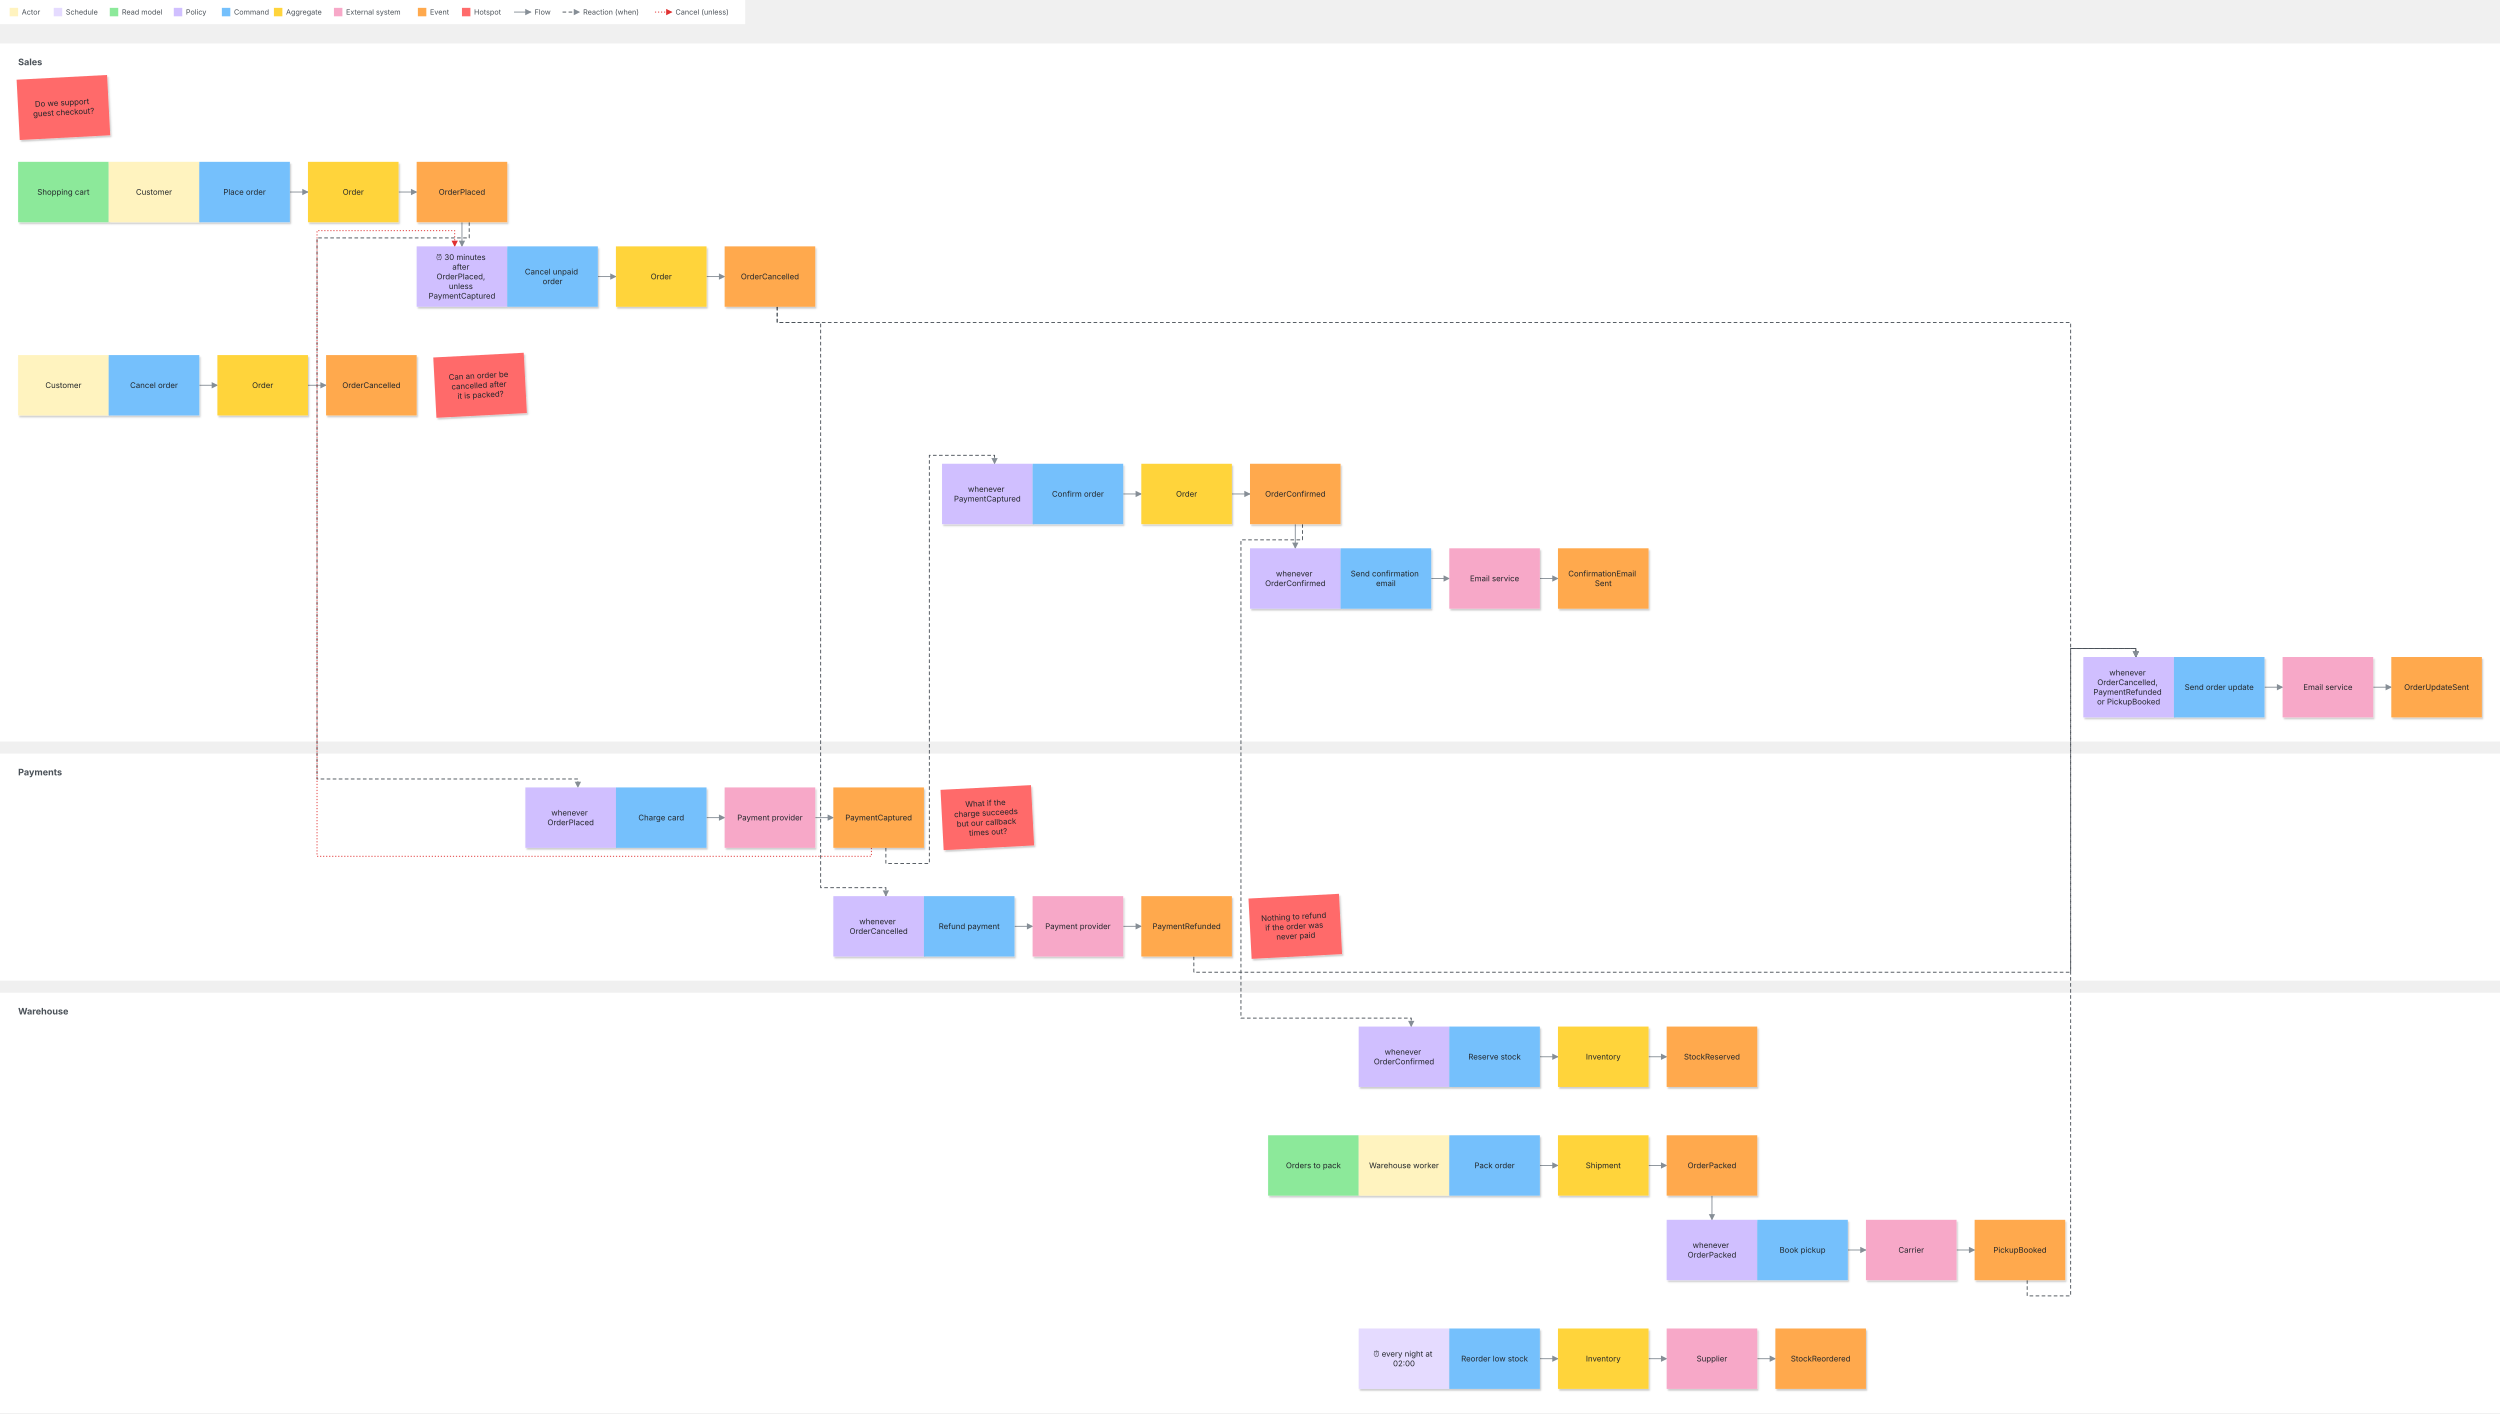
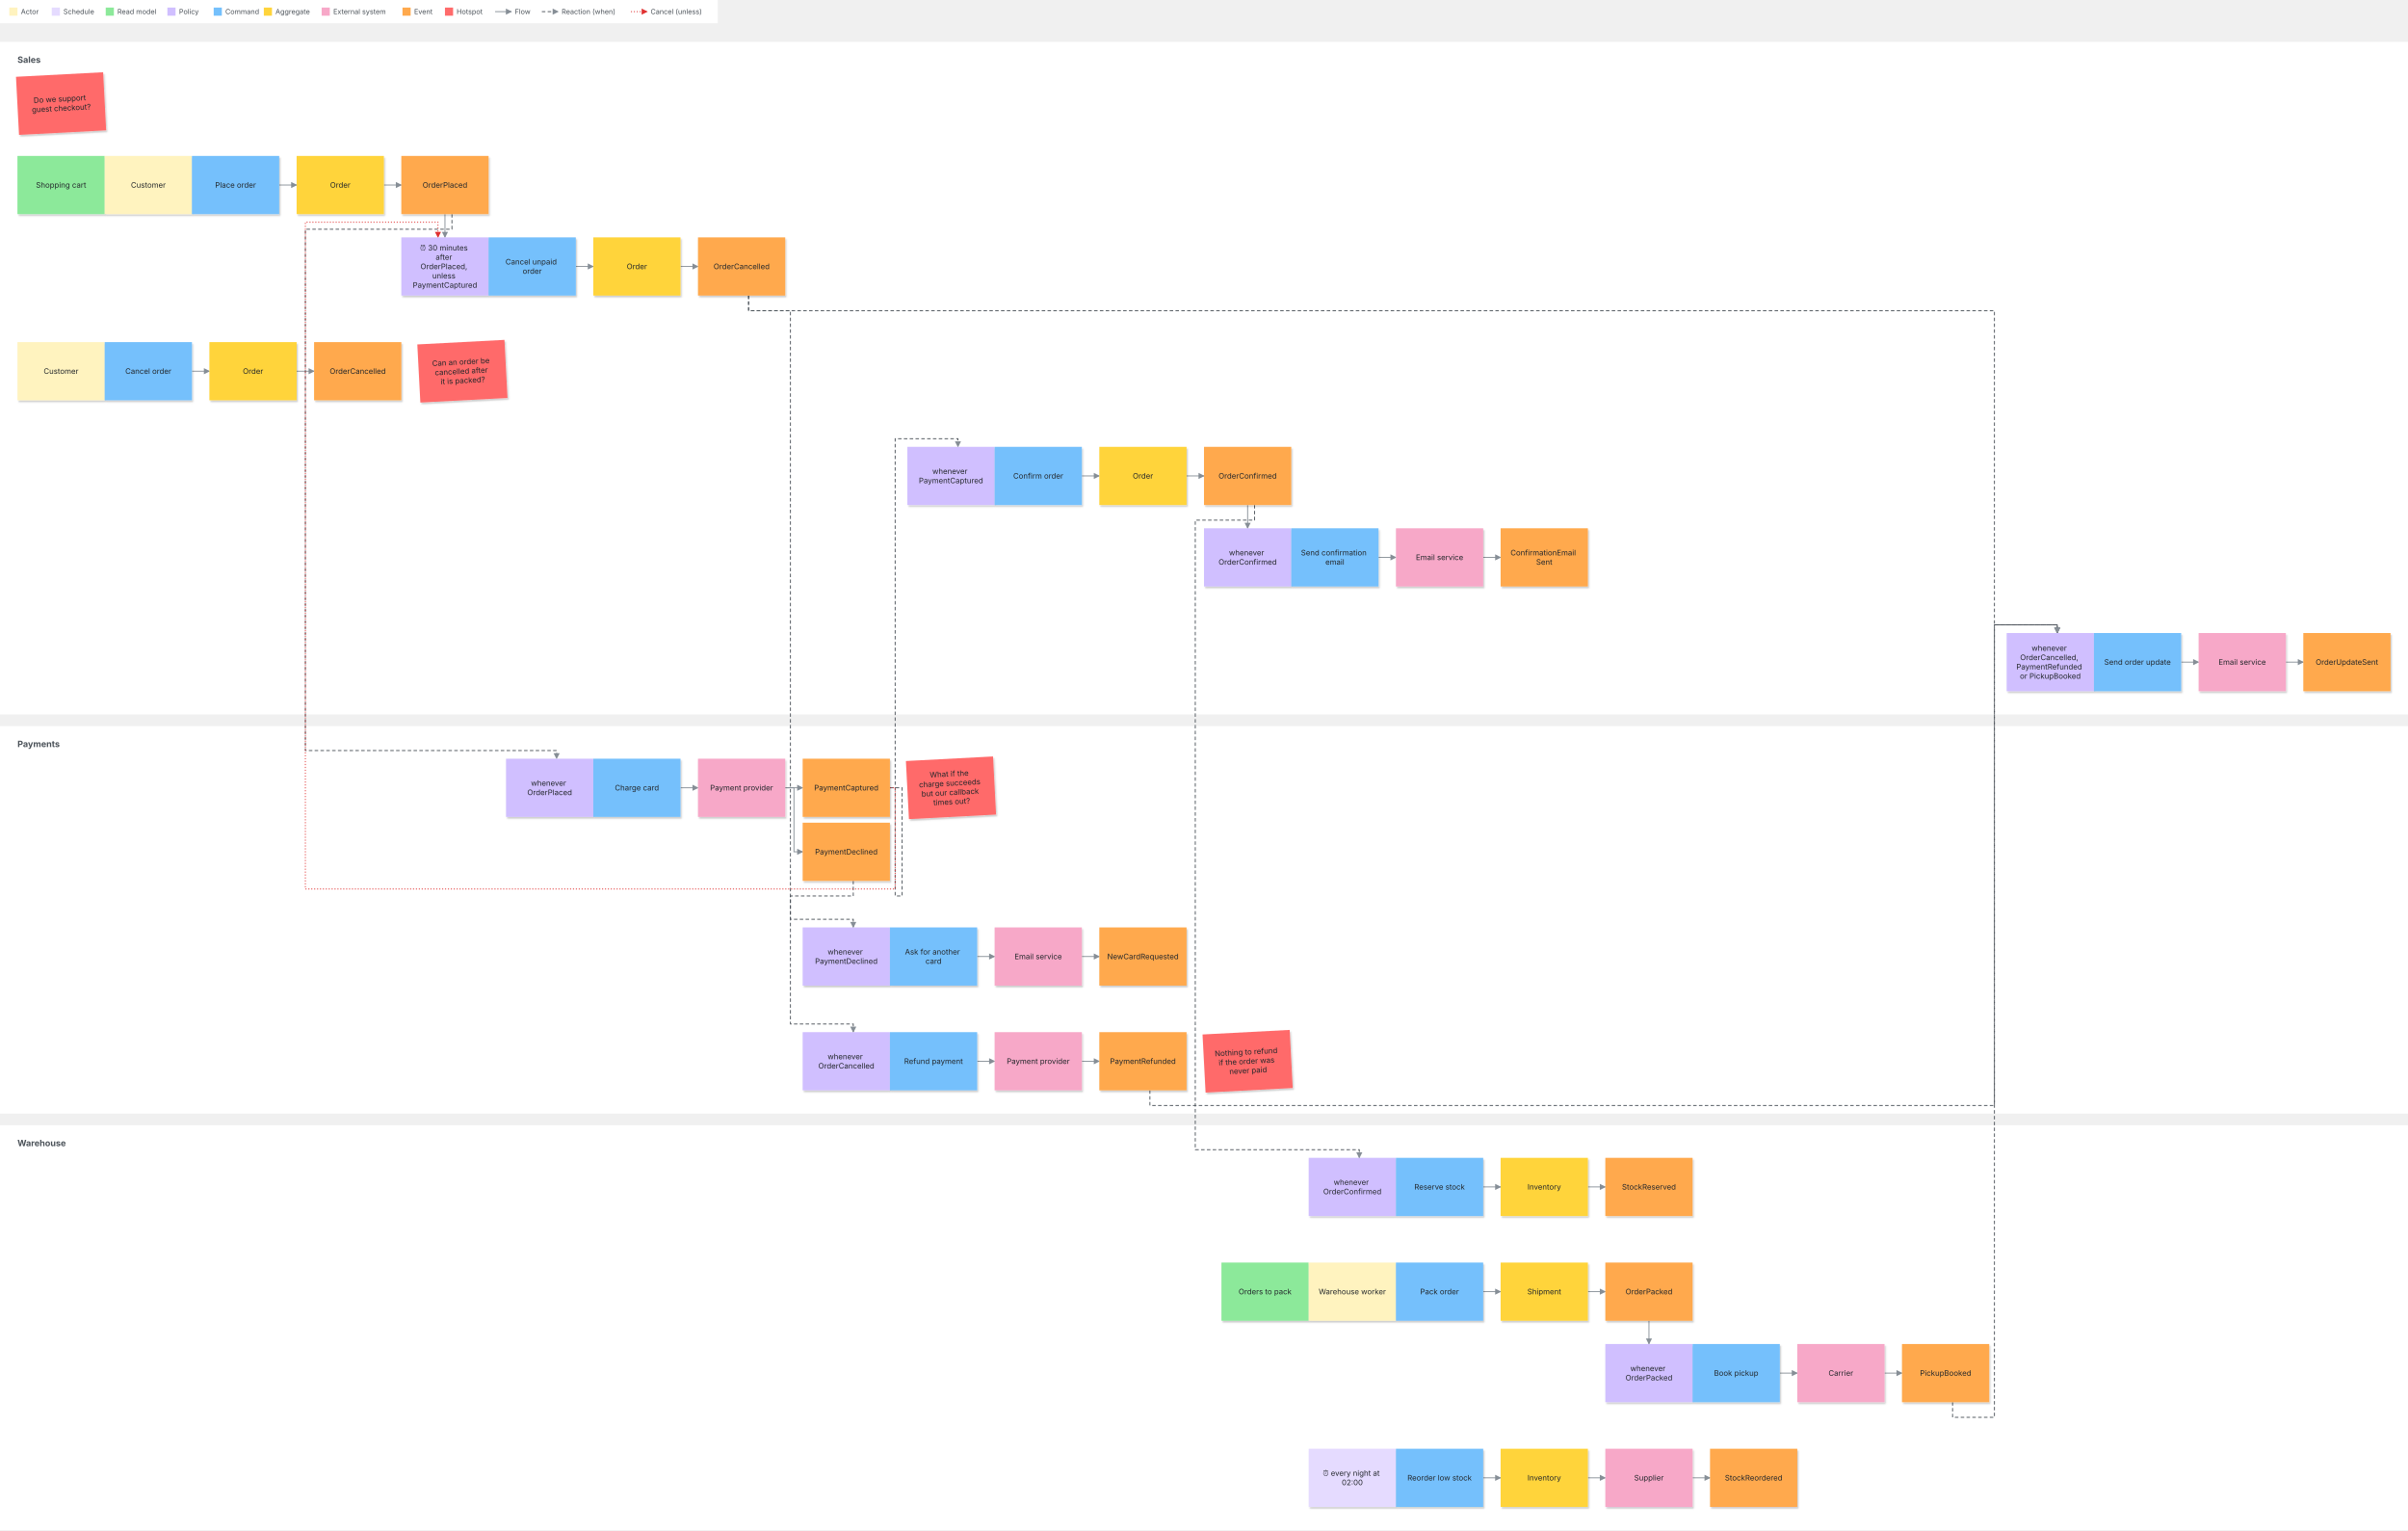
- <svg xmlns="http://www.w3.org/2000/svg" width="4140" height="2340" viewBox="0 0 4140 2340" font-family="system-ui, -apple-system, sans-serif">
+ <svg xmlns="http://www.w3.org/2000/svg" width="4140" height="2630" viewBox="0 0 4140 2630" font-family="system-ui, -apple-system, sans-serif">
  <defs>
-     <marker id="estorm-13580g3-arrow" viewBox="0 0 10 10" refX="9" refY="5" markerWidth="7" markerHeight="7" orient="auto-start-reverse">
+     <marker id="estorm-wh9ion-arrow" viewBox="0 0 10 10" refX="9" refY="5" markerWidth="7" markerHeight="7" orient="auto-start-reverse">
      <path d="M0 0 L10 5 L0 10 z" fill="#868e96" />
    </marker>
-     <marker id="estorm-13580g3-cancel" viewBox="0 0 10 10" refX="9" refY="5" markerWidth="7" markerHeight="7" orient="auto-start-reverse">
+     <marker id="estorm-wh9ion-cancel" viewBox="0 0 10 10" refX="9" refY="5" markerWidth="7" markerHeight="7" orient="auto-start-reverse">
      <path d="M0 0 L10 5 L0 10 z" fill="#e03131" />
    </marker>
-     <filter id="estorm-13580g3-shadow" x="-10%" y="-10%" width="130%" height="130%">
+     <filter id="estorm-wh9ion-shadow" x="-10%" y="-10%" width="130%" height="130%">
      <feDropShadow dx="2" dy="3" stdDeviation="2" flood-opacity="0.2" />
    </filter>
  </defs>
  <g class="legend">
    <rect class="background" width="1234" height="40" fill="#ffffff" />
    <rect x="16" y="13" width="14" height="14" fill="#fff3bf" />
    <text x="36" y="24.2" font-size="12" fill="#495057">Actor</text>
    <rect x="89" y="13" width="14" height="14" fill="#e5dbff" />
    <text x="109" y="24.2" font-size="12" fill="#495057">Schedule</text>
    <rect x="181.8" y="13" width="14" height="14" fill="#8ce99a" />
    <text x="201.8" y="24.2" font-size="12" fill="#495057">Read model</text>
    <rect x="287.8" y="13" width="14" height="14" fill="#d0bfff" />
    <text x="307.8" y="24.2" font-size="12" fill="#495057">Policy</text>
    <rect x="367.4" y="13" width="14" height="14" fill="#74c0fc" />
    <text x="387.4" y="24.2" font-size="12" fill="#495057">Command</text>
    <rect x="453.6" y="13" width="14" height="14" fill="#ffd43b" />
    <text x="473.6" y="24.2" font-size="12" fill="#495057">Aggregate</text>
    <rect x="553" y="13" width="14" height="14" fill="#f7a8c8" />
    <text x="573" y="24.2" font-size="12" fill="#495057">External system</text>
    <rect x="692" y="13" width="14" height="14" fill="#ffa94d" />
    <text x="712" y="24.2" font-size="12" fill="#495057">Event</text>
    <rect x="765" y="13" width="14" height="14" fill="#ff6b6b" />
    <text x="785" y="24.2" font-size="12" fill="#495057">Hotspot</text>
-     <path class="arrow" d="M851.2 20 L879.2 20" fill="none" stroke="#868e96" stroke-width="1.5" marker-end="url(#estorm-13580g3-arrow)" />
+     <path class="arrow" d="M851.2 20 L879.2 20" fill="none" stroke="#868e96" stroke-width="1.5" marker-end="url(#estorm-wh9ion-arrow)" />
    <text x="885.2" y="24.2" font-size="12" fill="#495057">Flow</text>
-     <path class="link" d="M931.6 20 L959.6 20" fill="none" stroke="#495057" stroke-width="1.5" stroke-dasharray="6 4" marker-end="url(#estorm-13580g3-arrow)" />
+     <path class="link" d="M931.6 20 L959.6 20" fill="none" stroke="#495057" stroke-width="1.5" stroke-dasharray="6 4" marker-end="url(#estorm-wh9ion-arrow)" />
    <text x="965.6" y="24.2" font-size="12" fill="#495057">Reaction (when)</text>
-     <path class="cancel" d="M1084.6 20 L1112.6 20" fill="none" stroke="#e03131" stroke-width="1.5" stroke-dasharray="2 3" marker-end="url(#estorm-13580g3-cancel)" />
+     <path class="cancel" d="M1084.6 20 L1112.6 20" fill="none" stroke="#e03131" stroke-width="1.5" stroke-dasharray="2 3" marker-end="url(#estorm-wh9ion-cancel)" />
    <text x="1118.6" y="24.2" font-size="12" fill="#495057">Cancel (unless)</text>
  </g>
  <g transform="translate(0 72)">
    <rect class="background" x="0" y="0" width="4140" height="1156" fill="#ffffff" />
-     <rect class="background" x="0" y="1176" width="4140" height="376" fill="#ffffff" />
-     <rect class="background" x="0" y="1572" width="4140" height="696" fill="#ffffff" />
+     <rect class="background" x="0" y="1176" width="4140" height="666" fill="#ffffff" />
+     <rect class="background" x="0" y="1862" width="4140" height="696" fill="#ffffff" />
    <g class="lane" data-line="5">
      <text x="30" y="36" font-size="15" font-weight="bold" fill="#495057">Sales</text>
    </g>
    <g class="lane" data-line="22">
      <text x="30" y="1212" font-size="15" font-weight="bold" fill="#495057">Payments</text>
    </g>
-     <g class="lane" data-line="31">
-       <text x="30" y="1608" font-size="15" font-weight="bold" fill="#495057">Warehouse</text>
-     </g>
-     <path class="arrow" d="M480 246 L510 246" fill="none" stroke="#868e96" stroke-width="1.5" marker-end="url(#estorm-13580g3-arrow)" />
-     <path class="arrow" d="M660 246 L690 246" fill="none" stroke="#868e96" stroke-width="1.5" marker-end="url(#estorm-13580g3-arrow)" />
-     <path class="arrow" d="M990 386 L1020 386" fill="none" stroke="#868e96" stroke-width="1.5" marker-end="url(#estorm-13580g3-arrow)" />
-     <path class="arrow" d="M1170 386 L1200 386" fill="none" stroke="#868e96" stroke-width="1.5" marker-end="url(#estorm-13580g3-arrow)" />
-     <path class="arrow" d="M765 296 L765 316 L765 316 L765 336" fill="none" stroke="#868e96" stroke-width="1.5" marker-end="url(#estorm-13580g3-arrow)" />
-     <path class="arrow" d="M330 566 L360 566" fill="none" stroke="#868e96" stroke-width="1.5" marker-end="url(#estorm-13580g3-arrow)" />
-     <path class="arrow" d="M510 566 L540 566" fill="none" stroke="#868e96" stroke-width="1.5" marker-end="url(#estorm-13580g3-arrow)" />
-     <path class="arrow" d="M1860 746 L1890 746" fill="none" stroke="#868e96" stroke-width="1.5" marker-end="url(#estorm-13580g3-arrow)" />
-     <path class="arrow" d="M2040 746 L2070 746" fill="none" stroke="#868e96" stroke-width="1.5" marker-end="url(#estorm-13580g3-arrow)" />
-     <path class="arrow" d="M2370 886 L2400 886" fill="none" stroke="#868e96" stroke-width="1.5" marker-end="url(#estorm-13580g3-arrow)" />
-     <path class="arrow" d="M2550 886 L2580 886" fill="none" stroke="#868e96" stroke-width="1.5" marker-end="url(#estorm-13580g3-arrow)" />
-     <path class="arrow" d="M2145 796 L2145 816 L2145 816 L2145 836" fill="none" stroke="#868e96" stroke-width="1.5" marker-end="url(#estorm-13580g3-arrow)" />
-     <path class="arrow" d="M3750 1066 L3780 1066" fill="none" stroke="#868e96" stroke-width="1.5" marker-end="url(#estorm-13580g3-arrow)" />
-     <path class="arrow" d="M3930 1066 L3960 1066" fill="none" stroke="#868e96" stroke-width="1.5" marker-end="url(#estorm-13580g3-arrow)" />
-     <path class="arrow" d="M1170 1282 L1200 1282" fill="none" stroke="#868e96" stroke-width="1.5" marker-end="url(#estorm-13580g3-arrow)" />
-     <path class="arrow" d="M1350 1282 L1380 1282" fill="none" stroke="#868e96" stroke-width="1.5" marker-end="url(#estorm-13580g3-arrow)" />
-     <path class="arrow" d="M1680 1462 L1710 1462" fill="none" stroke="#868e96" stroke-width="1.5" marker-end="url(#estorm-13580g3-arrow)" />
-     <path class="arrow" d="M1860 1462 L1890 1462" fill="none" stroke="#868e96" stroke-width="1.5" marker-end="url(#estorm-13580g3-arrow)" />
-     <path class="arrow" d="M2550 1678 L2580 1678" fill="none" stroke="#868e96" stroke-width="1.5" marker-end="url(#estorm-13580g3-arrow)" />
-     <path class="arrow" d="M2730 1678 L2760 1678" fill="none" stroke="#868e96" stroke-width="1.5" marker-end="url(#estorm-13580g3-arrow)" />
-     <path class="arrow" d="M2550 1858 L2580 1858" fill="none" stroke="#868e96" stroke-width="1.5" marker-end="url(#estorm-13580g3-arrow)" />
-     <path class="arrow" d="M2730 1858 L2760 1858" fill="none" stroke="#868e96" stroke-width="1.5" marker-end="url(#estorm-13580g3-arrow)" />
-     <path class="arrow" d="M3060 1998 L3090 1998" fill="none" stroke="#868e96" stroke-width="1.5" marker-end="url(#estorm-13580g3-arrow)" />
-     <path class="arrow" d="M3240 1998 L3270 1998" fill="none" stroke="#868e96" stroke-width="1.5" marker-end="url(#estorm-13580g3-arrow)" />
-     <path class="arrow" d="M2835 1908 L2835 1928 L2835 1928 L2835 1948" fill="none" stroke="#868e96" stroke-width="1.5" marker-end="url(#estorm-13580g3-arrow)" />
-     <path class="arrow" d="M2550 2178 L2580 2178" fill="none" stroke="#868e96" stroke-width="1.5" marker-end="url(#estorm-13580g3-arrow)" />
-     <path class="arrow" d="M2730 2178 L2760 2178" fill="none" stroke="#868e96" stroke-width="1.5" marker-end="url(#estorm-13580g3-arrow)" />
-     <path class="arrow" d="M2910 2178 L2940 2178" fill="none" stroke="#868e96" stroke-width="1.5" marker-end="url(#estorm-13580g3-arrow)" />
-     <path class="link" d="M1467 1332 L1467 1358 L1539 1358 L1539 682 L1647 682 L1647 696" fill="none" stroke="#495057" stroke-width="1.5" stroke-dasharray="6 4" marker-end="url(#estorm-13580g3-arrow)" />
-     <path class="link" d="M1287 436 L1287 462 L3429 462 L3429 1002 L3537 1002 L3537 1016" fill="none" stroke="#495057" stroke-width="1.5" stroke-dasharray="6 4" marker-end="url(#estorm-13580g3-arrow)" />
-     <path class="link" d="M1977 1512 L1977 1538 L3429 1538 L3429 1002 L3537 1002 L3537 1016" fill="none" stroke="#495057" stroke-width="1.5" stroke-dasharray="6 4" marker-end="url(#estorm-13580g3-arrow)" />
-     <path class="link" d="M3357 2048 L3357 2074 L3429 2074 L3429 1002 L3537 1002 L3537 1016" fill="none" stroke="#495057" stroke-width="1.5" stroke-dasharray="6 4" marker-end="url(#estorm-13580g3-arrow)" />
-     <path class="link" d="M777 296 L777 322 L525 322 L525 1218 L957 1218 L957 1232" fill="none" stroke="#495057" stroke-width="1.5" stroke-dasharray="6 4" marker-end="url(#estorm-13580g3-arrow)" />
-     <path class="link" d="M1287 436 L1287 462 L1359 462 L1359 1398 L1467 1398 L1467 1412" fill="none" stroke="#495057" stroke-width="1.5" stroke-dasharray="6 4" marker-end="url(#estorm-13580g3-arrow)" />
-     <path class="link" d="M2157 796 L2157 822 L2055 822 L2055 1614 L2337 1614 L2337 1628" fill="none" stroke="#495057" stroke-width="1.5" stroke-dasharray="6 4" marker-end="url(#estorm-13580g3-arrow)" />
-     <path class="cancel" d="M1443 1332 L1443 1346 L525 1346 L525 310 L753 310 L753 336" fill="none" stroke="#e03131" stroke-width="1.5" stroke-dasharray="2 3" marker-end="url(#estorm-13580g3-cancel)" />
+     <g class="lane" data-line="34">
+       <text x="30" y="1898" font-size="15" font-weight="bold" fill="#495057">Warehouse</text>
+     </g>
+     <path class="arrow" d="M480 246 L510 246" fill="none" stroke="#868e96" stroke-width="1.5" marker-end="url(#estorm-wh9ion-arrow)" />
+     <path class="arrow" d="M660 246 L690 246" fill="none" stroke="#868e96" stroke-width="1.5" marker-end="url(#estorm-wh9ion-arrow)" />
+     <path class="arrow" d="M990 386 L1020 386" fill="none" stroke="#868e96" stroke-width="1.5" marker-end="url(#estorm-wh9ion-arrow)" />
+     <path class="arrow" d="M1170 386 L1200 386" fill="none" stroke="#868e96" stroke-width="1.5" marker-end="url(#estorm-wh9ion-arrow)" />
+     <path class="arrow" d="M765 296 L765 316 L765 316 L765 336" fill="none" stroke="#868e96" stroke-width="1.5" marker-end="url(#estorm-wh9ion-arrow)" />
+     <path class="arrow" d="M330 566 L360 566" fill="none" stroke="#868e96" stroke-width="1.5" marker-end="url(#estorm-wh9ion-arrow)" />
+     <path class="arrow" d="M510 566 L540 566" fill="none" stroke="#868e96" stroke-width="1.5" marker-end="url(#estorm-wh9ion-arrow)" />
+     <path class="arrow" d="M1860 746 L1890 746" fill="none" stroke="#868e96" stroke-width="1.5" marker-end="url(#estorm-wh9ion-arrow)" />
+     <path class="arrow" d="M2040 746 L2070 746" fill="none" stroke="#868e96" stroke-width="1.5" marker-end="url(#estorm-wh9ion-arrow)" />
+     <path class="arrow" d="M2370 886 L2400 886" fill="none" stroke="#868e96" stroke-width="1.5" marker-end="url(#estorm-wh9ion-arrow)" />
+     <path class="arrow" d="M2550 886 L2580 886" fill="none" stroke="#868e96" stroke-width="1.5" marker-end="url(#estorm-wh9ion-arrow)" />
+     <path class="arrow" d="M2145 796 L2145 816 L2145 816 L2145 836" fill="none" stroke="#868e96" stroke-width="1.5" marker-end="url(#estorm-wh9ion-arrow)" />
+     <path class="arrow" d="M3750 1066 L3780 1066" fill="none" stroke="#868e96" stroke-width="1.5" marker-end="url(#estorm-wh9ion-arrow)" />
+     <path class="arrow" d="M3930 1066 L3960 1066" fill="none" stroke="#868e96" stroke-width="1.5" marker-end="url(#estorm-wh9ion-arrow)" />
+     <path class="arrow" d="M1170 1282 L1200 1282" fill="none" stroke="#868e96" stroke-width="1.5" marker-end="url(#estorm-wh9ion-arrow)" />
+     <path class="arrow" d="M1350 1282 L1380 1282" fill="none" stroke="#868e96" stroke-width="1.5" marker-end="url(#estorm-wh9ion-arrow)" />
+     <path class="arrow" d="M1350 1282 L1365 1282 L1365 1392 L1380 1392" fill="none" stroke="#868e96" stroke-width="1.5" marker-end="url(#estorm-wh9ion-arrow)" />
+     <path class="arrow" d="M1680 1572 L1710 1572" fill="none" stroke="#868e96" stroke-width="1.5" marker-end="url(#estorm-wh9ion-arrow)" />
+     <path class="arrow" d="M1860 1572 L1890 1572" fill="none" stroke="#868e96" stroke-width="1.5" marker-end="url(#estorm-wh9ion-arrow)" />
+     <path class="arrow" d="M1680 1752 L1710 1752" fill="none" stroke="#868e96" stroke-width="1.5" marker-end="url(#estorm-wh9ion-arrow)" />
+     <path class="arrow" d="M1860 1752 L1890 1752" fill="none" stroke="#868e96" stroke-width="1.5" marker-end="url(#estorm-wh9ion-arrow)" />
+     <path class="arrow" d="M2550 1968 L2580 1968" fill="none" stroke="#868e96" stroke-width="1.5" marker-end="url(#estorm-wh9ion-arrow)" />
+     <path class="arrow" d="M2730 1968 L2760 1968" fill="none" stroke="#868e96" stroke-width="1.5" marker-end="url(#estorm-wh9ion-arrow)" />
+     <path class="arrow" d="M2550 2148 L2580 2148" fill="none" stroke="#868e96" stroke-width="1.5" marker-end="url(#estorm-wh9ion-arrow)" />
+     <path class="arrow" d="M2730 2148 L2760 2148" fill="none" stroke="#868e96" stroke-width="1.5" marker-end="url(#estorm-wh9ion-arrow)" />
+     <path class="arrow" d="M3060 2288 L3090 2288" fill="none" stroke="#868e96" stroke-width="1.5" marker-end="url(#estorm-wh9ion-arrow)" />
+     <path class="arrow" d="M3240 2288 L3270 2288" fill="none" stroke="#868e96" stroke-width="1.5" marker-end="url(#estorm-wh9ion-arrow)" />
+     <path class="arrow" d="M2835 2198 L2835 2218 L2835 2218 L2835 2238" fill="none" stroke="#868e96" stroke-width="1.5" marker-end="url(#estorm-wh9ion-arrow)" />
+     <path class="arrow" d="M2550 2468 L2580 2468" fill="none" stroke="#868e96" stroke-width="1.5" marker-end="url(#estorm-wh9ion-arrow)" />
+     <path class="arrow" d="M2730 2468 L2760 2468" fill="none" stroke="#868e96" stroke-width="1.5" marker-end="url(#estorm-wh9ion-arrow)" />
+     <path class="arrow" d="M2910 2468 L2940 2468" fill="none" stroke="#868e96" stroke-width="1.5" marker-end="url(#estorm-wh9ion-arrow)" />
+     <path class="link" d="M1530 1282 L1551 1282 L1551 1468 L1539 1468 L1539 682 L1647 682 L1647 696" fill="none" stroke="#495057" stroke-width="1.5" stroke-dasharray="6 4" marker-end="url(#estorm-wh9ion-arrow)" />
+     <path class="link" d="M1287 436 L1287 462 L3429 462 L3429 1002 L3537 1002 L3537 1016" fill="none" stroke="#495057" stroke-width="1.5" stroke-dasharray="6 4" marker-end="url(#estorm-wh9ion-arrow)" />
+     <path class="link" d="M1977 1802 L1977 1828 L3429 1828 L3429 1002 L3537 1002 L3537 1016" fill="none" stroke="#495057" stroke-width="1.5" stroke-dasharray="6 4" marker-end="url(#estorm-wh9ion-arrow)" />
+     <path class="link" d="M3357 2338 L3357 2364 L3429 2364 L3429 1002 L3537 1002 L3537 1016" fill="none" stroke="#495057" stroke-width="1.5" stroke-dasharray="6 4" marker-end="url(#estorm-wh9ion-arrow)" />
+     <path class="link" d="M777 296 L777 322 L525 322 L525 1218 L957 1218 L957 1232" fill="none" stroke="#495057" stroke-width="1.5" stroke-dasharray="6 4" marker-end="url(#estorm-wh9ion-arrow)" />
+     <path class="link" d="M1467 1442 L1467 1468 L1359 1468 L1359 1508 L1467 1508 L1467 1522" fill="none" stroke="#495057" stroke-width="1.5" stroke-dasharray="6 4" marker-end="url(#estorm-wh9ion-arrow)" />
+     <path class="link" d="M1287 436 L1287 462 L1359 462 L1359 1688 L1467 1688 L1467 1702" fill="none" stroke="#495057" stroke-width="1.5" stroke-dasharray="6 4" marker-end="url(#estorm-wh9ion-arrow)" />
+     <path class="link" d="M2157 796 L2157 822 L2055 822 L2055 1904 L2337 1904 L2337 1918" fill="none" stroke="#495057" stroke-width="1.5" stroke-dasharray="6 4" marker-end="url(#estorm-wh9ion-arrow)" />
+     <path class="cancel" d="M1530 1282 L1539 1282 L1539 1456 L525 1456 L525 310 L753 310 L753 336" fill="none" stroke="#e03131" stroke-width="1.5" stroke-dasharray="2 3" marker-end="url(#estorm-wh9ion-cancel)" />
    <g class="hotspot" data-line="6" transform="rotate(-3 105 106)">
-       <rect x="30" y="56" width="150" height="100" fill="#ff6b6b" filter="url(#estorm-13580g3-shadow)" />
+       <rect x="30" y="56" width="150" height="100" fill="#ff6b6b" filter="url(#estorm-wh9ion-shadow)" />
      <text x="105" y="102.55" text-anchor="middle" font-size="13" fill="#212529">
        <tspan x="105" dy="0">Do we support</tspan>
        <tspan x="105" dy="16">guest checkout?</tspan>
      </text>
    </g>
    <g class="read-model" data-line="7">
-       <rect x="30" y="196" width="150" height="100" fill="#8ce99a" filter="url(#estorm-13580g3-shadow)" />
+       <rect x="30" y="196" width="150" height="100" fill="#8ce99a" filter="url(#estorm-wh9ion-shadow)" />
      <text x="105" y="250.55" text-anchor="middle" font-size="13" fill="#212529">
        <tspan x="105" dy="0">Shopping cart</tspan>
      </text>
    </g>
    <g class="actor" data-line="8">
-       <rect x="180" y="196" width="150" height="100" fill="#fff3bf" filter="url(#estorm-13580g3-shadow)" />
+       <rect x="180" y="196" width="150" height="100" fill="#fff3bf" filter="url(#estorm-wh9ion-shadow)" />
      <text x="255" y="250.55" text-anchor="middle" font-size="13" fill="#212529">
        <tspan x="255" dy="0">Customer</tspan>
      </text>
    </g>
    <g class="command" data-line="8">
-       <rect x="330" y="196" width="150" height="100" fill="#74c0fc" filter="url(#estorm-13580g3-shadow)" />
+       <rect x="330" y="196" width="150" height="100" fill="#74c0fc" filter="url(#estorm-wh9ion-shadow)" />
      <text x="405" y="250.55" text-anchor="middle" font-size="13" fill="#212529">
        <tspan x="405" dy="0">Place order</tspan>
      </text>
    </g>
    <g class="aggregate" data-line="8">
-       <rect x="510" y="196" width="150" height="100" fill="#ffd43b" filter="url(#estorm-13580g3-shadow)" />
+       <rect x="510" y="196" width="150" height="100" fill="#ffd43b" filter="url(#estorm-wh9ion-shadow)" />
      <text x="585" y="250.55" text-anchor="middle" font-size="13" fill="#212529">
        <tspan x="585" dy="0">Order</tspan>
      </text>
    </g>
    <g class="event" data-line="8">
-       <rect x="690" y="196" width="150" height="100" fill="#ffa94d" filter="url(#estorm-13580g3-shadow)" />
+       <rect x="690" y="196" width="150" height="100" fill="#ffa94d" filter="url(#estorm-wh9ion-shadow)" />
      <text x="765" y="250.55" text-anchor="middle" font-size="13" fill="#212529">
        <tspan x="765" dy="0">OrderPlaced</tspan>
      </text>
    </g>
    <g class="policy" data-line="10">
-       <rect x="690" y="336" width="150" height="100" fill="#d0bfff" filter="url(#estorm-13580g3-shadow)" />
+       <rect x="690" y="336" width="150" height="100" fill="#d0bfff" filter="url(#estorm-wh9ion-shadow)" />
      <text x="765" y="358.55" text-anchor="middle" font-size="13" fill="#212529">
        <tspan x="765" dy="0">⏰ 30 minutes</tspan>
        <tspan x="765" dy="16">after</tspan>
        <tspan x="765" dy="16">OrderPlaced,</tspan>
        <tspan x="765" dy="16">unless</tspan>
        <tspan x="765" dy="16">PaymentCaptured</tspan>
      </text>
    </g>
    <g class="command" data-line="10">
-       <rect x="840" y="336" width="150" height="100" fill="#74c0fc" filter="url(#estorm-13580g3-shadow)" />
+       <rect x="840" y="336" width="150" height="100" fill="#74c0fc" filter="url(#estorm-wh9ion-shadow)" />
      <text x="915" y="382.55" text-anchor="middle" font-size="13" fill="#212529">
        <tspan x="915" dy="0">Cancel unpaid</tspan>
        <tspan x="915" dy="16">order</tspan>
      </text>
    </g>
    <g class="aggregate" data-line="10">
-       <rect x="1020" y="336" width="150" height="100" fill="#ffd43b" filter="url(#estorm-13580g3-shadow)" />
+       <rect x="1020" y="336" width="150" height="100" fill="#ffd43b" filter="url(#estorm-wh9ion-shadow)" />
      <text x="1095" y="390.55" text-anchor="middle" font-size="13" fill="#212529">
        <tspan x="1095" dy="0">Order</tspan>
      </text>
    </g>
    <g class="event" data-line="10">
-       <rect x="1200" y="336" width="150" height="100" fill="#ffa94d" filter="url(#estorm-13580g3-shadow)" />
+       <rect x="1200" y="336" width="150" height="100" fill="#ffa94d" filter="url(#estorm-wh9ion-shadow)" />
      <text x="1275" y="390.55" text-anchor="middle" font-size="13" fill="#212529">
        <tspan x="1275" dy="0">OrderCancelled</tspan>
      </text>
    </g>
    <g class="actor" data-line="12">
-       <rect x="30" y="516" width="150" height="100" fill="#fff3bf" filter="url(#estorm-13580g3-shadow)" />
+       <rect x="30" y="516" width="150" height="100" fill="#fff3bf" filter="url(#estorm-wh9ion-shadow)" />
      <text x="105" y="570.55" text-anchor="middle" font-size="13" fill="#212529">
        <tspan x="105" dy="0">Customer</tspan>
      </text>
    </g>
    <g class="command" data-line="12">
-       <rect x="180" y="516" width="150" height="100" fill="#74c0fc" filter="url(#estorm-13580g3-shadow)" />
+       <rect x="180" y="516" width="150" height="100" fill="#74c0fc" filter="url(#estorm-wh9ion-shadow)" />
      <text x="255" y="570.55" text-anchor="middle" font-size="13" fill="#212529">
        <tspan x="255" dy="0">Cancel order</tspan>
      </text>
    </g>
    <g class="aggregate" data-line="12">
-       <rect x="360" y="516" width="150" height="100" fill="#ffd43b" filter="url(#estorm-13580g3-shadow)" />
+       <rect x="360" y="516" width="150" height="100" fill="#ffd43b" filter="url(#estorm-wh9ion-shadow)" />
      <text x="435" y="570.55" text-anchor="middle" font-size="13" fill="#212529">
        <tspan x="435" dy="0">Order</tspan>
      </text>
    </g>
    <g class="event" data-line="12">
-       <rect x="540" y="516" width="150" height="100" fill="#ffa94d" filter="url(#estorm-13580g3-shadow)" />
+       <rect x="540" y="516" width="150" height="100" fill="#ffa94d" filter="url(#estorm-wh9ion-shadow)" />
      <text x="615" y="570.55" text-anchor="middle" font-size="13" fill="#212529">
        <tspan x="615" dy="0">OrderCancelled</tspan>
      </text>
    </g>
    <g class="hotspot" data-line="13" transform="rotate(-3 795 566)">
-       <rect x="720" y="516" width="150" height="100" fill="#ff6b6b" filter="url(#estorm-13580g3-shadow)" />
+       <rect x="720" y="516" width="150" height="100" fill="#ff6b6b" filter="url(#estorm-wh9ion-shadow)" />
      <text x="795" y="554.55" text-anchor="middle" font-size="13" fill="#212529">
        <tspan x="795" dy="0">Can an order be</tspan>
        <tspan x="795" dy="16">cancelled after</tspan>
        <tspan x="795" dy="16">it is packed?</tspan>
      </text>
    </g>
    <g class="policy" data-line="16">
-       <rect x="1560" y="696" width="150" height="100" fill="#d0bfff" filter="url(#estorm-13580g3-shadow)" />
+       <rect x="1560" y="696" width="150" height="100" fill="#d0bfff" filter="url(#estorm-wh9ion-shadow)" />
      <text x="1635" y="742.55" text-anchor="middle" font-size="13" fill="#212529">
        <tspan x="1635" dy="0">whenever</tspan>
        <tspan x="1635" dy="16">PaymentCaptured</tspan>
      </text>
    </g>
    <g class="command" data-line="16">
-       <rect x="1710" y="696" width="150" height="100" fill="#74c0fc" filter="url(#estorm-13580g3-shadow)" />
+       <rect x="1710" y="696" width="150" height="100" fill="#74c0fc" filter="url(#estorm-wh9ion-shadow)" />
      <text x="1785" y="750.55" text-anchor="middle" font-size="13" fill="#212529">
        <tspan x="1785" dy="0">Confirm order</tspan>
      </text>
    </g>
    <g class="aggregate" data-line="16">
-       <rect x="1890" y="696" width="150" height="100" fill="#ffd43b" filter="url(#estorm-13580g3-shadow)" />
+       <rect x="1890" y="696" width="150" height="100" fill="#ffd43b" filter="url(#estorm-wh9ion-shadow)" />
      <text x="1965" y="750.55" text-anchor="middle" font-size="13" fill="#212529">
        <tspan x="1965" dy="0">Order</tspan>
      </text>
    </g>
    <g class="event" data-line="16">
-       <rect x="2070" y="696" width="150" height="100" fill="#ffa94d" filter="url(#estorm-13580g3-shadow)" />
+       <rect x="2070" y="696" width="150" height="100" fill="#ffa94d" filter="url(#estorm-wh9ion-shadow)" />
      <text x="2145" y="750.55" text-anchor="middle" font-size="13" fill="#212529">
        <tspan x="2145" dy="0">OrderConfirmed</tspan>
      </text>
    </g>
    <g class="policy" data-line="17">
-       <rect x="2070" y="836" width="150" height="100" fill="#d0bfff" filter="url(#estorm-13580g3-shadow)" />
+       <rect x="2070" y="836" width="150" height="100" fill="#d0bfff" filter="url(#estorm-wh9ion-shadow)" />
      <text x="2145" y="882.55" text-anchor="middle" font-size="13" fill="#212529">
        <tspan x="2145" dy="0">whenever</tspan>
        <tspan x="2145" dy="16">OrderConfirmed</tspan>
      </text>
    </g>
    <g class="command" data-line="17">
-       <rect x="2220" y="836" width="150" height="100" fill="#74c0fc" filter="url(#estorm-13580g3-shadow)" />
+       <rect x="2220" y="836" width="150" height="100" fill="#74c0fc" filter="url(#estorm-wh9ion-shadow)" />
      <text x="2295" y="882.55" text-anchor="middle" font-size="13" fill="#212529">
        <tspan x="2295" dy="0">Send confirmation</tspan>
        <tspan x="2295" dy="16">email</tspan>
      </text>
    </g>
    <g class="external" data-line="17">
-       <rect x="2400" y="836" width="150" height="100" fill="#f7a8c8" filter="url(#estorm-13580g3-shadow)" />
+       <rect x="2400" y="836" width="150" height="100" fill="#f7a8c8" filter="url(#estorm-wh9ion-shadow)" />
      <text x="2475" y="890.55" text-anchor="middle" font-size="13" fill="#212529">
        <tspan x="2475" dy="0">Email service</tspan>
      </text>
    </g>
    <g class="event" data-line="17">
-       <rect x="2580" y="836" width="150" height="100" fill="#ffa94d" filter="url(#estorm-13580g3-shadow)" />
+       <rect x="2580" y="836" width="150" height="100" fill="#ffa94d" filter="url(#estorm-wh9ion-shadow)" />
      <text x="2655" y="882.55" text-anchor="middle" font-size="13" fill="#212529">
        <tspan x="2655" dy="0">ConfirmationEmail</tspan>
        <tspan x="2655" dy="16">Sent</tspan>
      </text>
    </g>
    <g class="policy" data-line="20">
-       <rect x="3450" y="1016" width="150" height="100" fill="#d0bfff" filter="url(#estorm-13580g3-shadow)" />
+       <rect x="3450" y="1016" width="150" height="100" fill="#d0bfff" filter="url(#estorm-wh9ion-shadow)" />
      <text x="3525" y="1046.55" text-anchor="middle" font-size="13" fill="#212529">
        <tspan x="3525" dy="0">whenever</tspan>
        <tspan x="3525" dy="16">OrderCancelled,</tspan>
        <tspan x="3525" dy="16">PaymentRefunded</tspan>
        <tspan x="3525" dy="16">or PickupBooked</tspan>
      </text>
    </g>
    <g class="command" data-line="20">
-       <rect x="3600" y="1016" width="150" height="100" fill="#74c0fc" filter="url(#estorm-13580g3-shadow)" />
+       <rect x="3600" y="1016" width="150" height="100" fill="#74c0fc" filter="url(#estorm-wh9ion-shadow)" />
      <text x="3675" y="1070.55" text-anchor="middle" font-size="13" fill="#212529">
        <tspan x="3675" dy="0">Send order update</tspan>
      </text>
    </g>
    <g class="external" data-line="20">
-       <rect x="3780" y="1016" width="150" height="100" fill="#f7a8c8" filter="url(#estorm-13580g3-shadow)" />
+       <rect x="3780" y="1016" width="150" height="100" fill="#f7a8c8" filter="url(#estorm-wh9ion-shadow)" />
      <text x="3855" y="1070.55" text-anchor="middle" font-size="13" fill="#212529">
        <tspan x="3855" dy="0">Email service</tspan>
      </text>
    </g>
    <g class="event" data-line="20">
-       <rect x="3960" y="1016" width="150" height="100" fill="#ffa94d" filter="url(#estorm-13580g3-shadow)" />
+       <rect x="3960" y="1016" width="150" height="100" fill="#ffa94d" filter="url(#estorm-wh9ion-shadow)" />
      <text x="4035" y="1070.55" text-anchor="middle" font-size="13" fill="#212529">
        <tspan x="4035" dy="0">OrderUpdateSent</tspan>
      </text>
    </g>
    <g class="policy" data-line="24">
-       <rect x="870" y="1232" width="150" height="100" fill="#d0bfff" filter="url(#estorm-13580g3-shadow)" />
+       <rect x="870" y="1232" width="150" height="100" fill="#d0bfff" filter="url(#estorm-wh9ion-shadow)" />
      <text x="945" y="1278.55" text-anchor="middle" font-size="13" fill="#212529">
        <tspan x="945" dy="0">whenever</tspan>
        <tspan x="945" dy="16">OrderPlaced</tspan>
      </text>
    </g>
    <g class="command" data-line="24">
-       <rect x="1020" y="1232" width="150" height="100" fill="#74c0fc" filter="url(#estorm-13580g3-shadow)" />
+       <rect x="1020" y="1232" width="150" height="100" fill="#74c0fc" filter="url(#estorm-wh9ion-shadow)" />
      <text x="1095" y="1286.55" text-anchor="middle" font-size="13" fill="#212529">
        <tspan x="1095" dy="0">Charge card</tspan>
      </text>
    </g>
    <g class="external" data-line="24">
-       <rect x="1200" y="1232" width="150" height="100" fill="#f7a8c8" filter="url(#estorm-13580g3-shadow)" />
+       <rect x="1200" y="1232" width="150" height="100" fill="#f7a8c8" filter="url(#estorm-wh9ion-shadow)" />
      <text x="1275" y="1286.55" text-anchor="middle" font-size="13" fill="#212529">
        <tspan x="1275" dy="0">Payment provider</tspan>
      </text>
    </g>
    <g class="event" data-line="24">
-       <rect x="1380" y="1232" width="150" height="100" fill="#ffa94d" filter="url(#estorm-13580g3-shadow)" />
+       <rect x="1380" y="1232" width="150" height="100" fill="#ffa94d" filter="url(#estorm-wh9ion-shadow)" />
      <text x="1455" y="1286.55" text-anchor="middle" font-size="13" fill="#212529">
        <tspan x="1455" dy="0">PaymentCaptured</tspan>
      </text>
    </g>
+     <g class="event" data-line="24">
+       <rect x="1380" y="1342" width="150" height="100" fill="#ffa94d" filter="url(#estorm-wh9ion-shadow)" />
+       <text x="1455" y="1396.55" text-anchor="middle" font-size="13" fill="#212529">
+         <tspan x="1455" dy="0">PaymentDeclined</tspan>
+       </text>
+     </g>
    <g class="hotspot" data-line="25" transform="rotate(-3 1635 1282)">
-       <rect x="1560" y="1232" width="150" height="100" fill="#ff6b6b" filter="url(#estorm-13580g3-shadow)" />
+       <rect x="1560" y="1232" width="150" height="100" fill="#ff6b6b" filter="url(#estorm-wh9ion-shadow)" />
      <text x="1635" y="1262.55" text-anchor="middle" font-size="13" fill="#212529">
        <tspan x="1635" dy="0">What if the</tspan>
        <tspan x="1635" dy="16">charge succeeds</tspan>
        <tspan x="1635" dy="16">but our callback</tspan>
        <tspan x="1635" dy="16">times out?</tspan>
      </text>
    </g>
    <g class="policy" data-line="28">
-       <rect x="1380" y="1412" width="150" height="100" fill="#d0bfff" filter="url(#estorm-13580g3-shadow)" />
-       <text x="1455" y="1458.55" text-anchor="middle" font-size="13" fill="#212529">
+       <rect x="1380" y="1522" width="150" height="100" fill="#d0bfff" filter="url(#estorm-wh9ion-shadow)" />
+       <text x="1455" y="1568.55" text-anchor="middle" font-size="13" fill="#212529">
+         <tspan x="1455" dy="0">whenever</tspan>
+         <tspan x="1455" dy="16">PaymentDeclined</tspan>
+       </text>
+     </g>
+     <g class="command" data-line="28">
+       <rect x="1530" y="1522" width="150" height="100" fill="#74c0fc" filter="url(#estorm-wh9ion-shadow)" />
+       <text x="1605" y="1568.55" text-anchor="middle" font-size="13" fill="#212529">
+         <tspan x="1605" dy="0">Ask for another</tspan>
+         <tspan x="1605" dy="16">card</tspan>
+       </text>
+     </g>
+     <g class="external" data-line="28">
+       <rect x="1710" y="1522" width="150" height="100" fill="#f7a8c8" filter="url(#estorm-wh9ion-shadow)" />
+       <text x="1785" y="1576.55" text-anchor="middle" font-size="13" fill="#212529">
+         <tspan x="1785" dy="0">Email service</tspan>
+       </text>
+     </g>
+     <g class="event" data-line="28">
+       <rect x="1890" y="1522" width="150" height="100" fill="#ffa94d" filter="url(#estorm-wh9ion-shadow)" />
+       <text x="1965" y="1576.55" text-anchor="middle" font-size="13" fill="#212529">
+         <tspan x="1965" dy="0">NewCardRequested</tspan>
+       </text>
+     </g>
+     <g class="policy" data-line="31">
+       <rect x="1380" y="1702" width="150" height="100" fill="#d0bfff" filter="url(#estorm-wh9ion-shadow)" />
+       <text x="1455" y="1748.55" text-anchor="middle" font-size="13" fill="#212529">
        <tspan x="1455" dy="0">whenever</tspan>
        <tspan x="1455" dy="16">OrderCancelled</tspan>
      </text>
    </g>
-     <g class="command" data-line="28">
-       <rect x="1530" y="1412" width="150" height="100" fill="#74c0fc" filter="url(#estorm-13580g3-shadow)" />
-       <text x="1605" y="1466.55" text-anchor="middle" font-size="13" fill="#212529">
+     <g class="command" data-line="31">
+       <rect x="1530" y="1702" width="150" height="100" fill="#74c0fc" filter="url(#estorm-wh9ion-shadow)" />
+       <text x="1605" y="1756.55" text-anchor="middle" font-size="13" fill="#212529">
        <tspan x="1605" dy="0">Refund payment</tspan>
      </text>
    </g>
-     <g class="external" data-line="28">
-       <rect x="1710" y="1412" width="150" height="100" fill="#f7a8c8" filter="url(#estorm-13580g3-shadow)" />
-       <text x="1785" y="1466.55" text-anchor="middle" font-size="13" fill="#212529">
+     <g class="external" data-line="31">
+       <rect x="1710" y="1702" width="150" height="100" fill="#f7a8c8" filter="url(#estorm-wh9ion-shadow)" />
+       <text x="1785" y="1756.55" text-anchor="middle" font-size="13" fill="#212529">
        <tspan x="1785" dy="0">Payment provider</tspan>
      </text>
    </g>
-     <g class="event" data-line="28">
-       <rect x="1890" y="1412" width="150" height="100" fill="#ffa94d" filter="url(#estorm-13580g3-shadow)" />
-       <text x="1965" y="1466.55" text-anchor="middle" font-size="13" fill="#212529">
+     <g class="event" data-line="31">
+       <rect x="1890" y="1702" width="150" height="100" fill="#ffa94d" filter="url(#estorm-wh9ion-shadow)" />
+       <text x="1965" y="1756.55" text-anchor="middle" font-size="13" fill="#212529">
        <tspan x="1965" dy="0">PaymentRefunded</tspan>
      </text>
    </g>
-     <g class="hotspot" data-line="29" transform="rotate(-3 2145 1462)">
-       <rect x="2070" y="1412" width="150" height="100" fill="#ff6b6b" filter="url(#estorm-13580g3-shadow)" />
-       <text x="2145" y="1450.55" text-anchor="middle" font-size="13" fill="#212529">
+     <g class="hotspot" data-line="32" transform="rotate(-3 2145 1752)">
+       <rect x="2070" y="1702" width="150" height="100" fill="#ff6b6b" filter="url(#estorm-wh9ion-shadow)" />
+       <text x="2145" y="1740.55" text-anchor="middle" font-size="13" fill="#212529">
        <tspan x="2145" dy="0">Nothing to refund</tspan>
        <tspan x="2145" dy="16">if the order was</tspan>
        <tspan x="2145" dy="16">never paid</tspan>
      </text>
    </g>
-     <g class="policy" data-line="33">
-       <rect x="2250" y="1628" width="150" height="100" fill="#d0bfff" filter="url(#estorm-13580g3-shadow)" />
-       <text x="2325" y="1674.55" text-anchor="middle" font-size="13" fill="#212529">
+     <g class="policy" data-line="36">
+       <rect x="2250" y="1918" width="150" height="100" fill="#d0bfff" filter="url(#estorm-wh9ion-shadow)" />
+       <text x="2325" y="1964.55" text-anchor="middle" font-size="13" fill="#212529">
        <tspan x="2325" dy="0">whenever</tspan>
        <tspan x="2325" dy="16">OrderConfirmed</tspan>
      </text>
    </g>
-     <g class="command" data-line="33">
-       <rect x="2400" y="1628" width="150" height="100" fill="#74c0fc" filter="url(#estorm-13580g3-shadow)" />
-       <text x="2475" y="1682.55" text-anchor="middle" font-size="13" fill="#212529">
+     <g class="command" data-line="36">
+       <rect x="2400" y="1918" width="150" height="100" fill="#74c0fc" filter="url(#estorm-wh9ion-shadow)" />
+       <text x="2475" y="1972.55" text-anchor="middle" font-size="13" fill="#212529">
        <tspan x="2475" dy="0">Reserve stock</tspan>
      </text>
    </g>
-     <g class="aggregate" data-line="33">
-       <rect x="2580" y="1628" width="150" height="100" fill="#ffd43b" filter="url(#estorm-13580g3-shadow)" />
-       <text x="2655" y="1682.55" text-anchor="middle" font-size="13" fill="#212529">
+     <g class="aggregate" data-line="36">
+       <rect x="2580" y="1918" width="150" height="100" fill="#ffd43b" filter="url(#estorm-wh9ion-shadow)" />
+       <text x="2655" y="1972.55" text-anchor="middle" font-size="13" fill="#212529">
        <tspan x="2655" dy="0">Inventory</tspan>
      </text>
    </g>
-     <g class="event" data-line="33">
-       <rect x="2760" y="1628" width="150" height="100" fill="#ffa94d" filter="url(#estorm-13580g3-shadow)" />
-       <text x="2835" y="1682.55" text-anchor="middle" font-size="13" fill="#212529">
+     <g class="event" data-line="36">
+       <rect x="2760" y="1918" width="150" height="100" fill="#ffa94d" filter="url(#estorm-wh9ion-shadow)" />
+       <text x="2835" y="1972.55" text-anchor="middle" font-size="13" fill="#212529">
        <tspan x="2835" dy="0">StockReserved</tspan>
      </text>
    </g>
-     <g class="read-model" data-line="35">
-       <rect x="2100" y="1808" width="150" height="100" fill="#8ce99a" filter="url(#estorm-13580g3-shadow)" />
-       <text x="2175" y="1862.55" text-anchor="middle" font-size="13" fill="#212529">
+     <g class="read-model" data-line="38">
+       <rect x="2100" y="2098" width="150" height="100" fill="#8ce99a" filter="url(#estorm-wh9ion-shadow)" />
+       <text x="2175" y="2152.55" text-anchor="middle" font-size="13" fill="#212529">
        <tspan x="2175" dy="0">Orders to pack</tspan>
      </text>
    </g>
-     <g class="actor" data-line="36">
-       <rect x="2250" y="1808" width="150" height="100" fill="#fff3bf" filter="url(#estorm-13580g3-shadow)" />
-       <text x="2325" y="1862.55" text-anchor="middle" font-size="13" fill="#212529">
+     <g class="actor" data-line="39">
+       <rect x="2250" y="2098" width="150" height="100" fill="#fff3bf" filter="url(#estorm-wh9ion-shadow)" />
+       <text x="2325" y="2152.55" text-anchor="middle" font-size="13" fill="#212529">
        <tspan x="2325" dy="0">Warehouse worker</tspan>
      </text>
    </g>
-     <g class="command" data-line="36">
-       <rect x="2400" y="1808" width="150" height="100" fill="#74c0fc" filter="url(#estorm-13580g3-shadow)" />
-       <text x="2475" y="1862.55" text-anchor="middle" font-size="13" fill="#212529">
+     <g class="command" data-line="39">
+       <rect x="2400" y="2098" width="150" height="100" fill="#74c0fc" filter="url(#estorm-wh9ion-shadow)" />
+       <text x="2475" y="2152.55" text-anchor="middle" font-size="13" fill="#212529">
        <tspan x="2475" dy="0">Pack order</tspan>
      </text>
    </g>
-     <g class="aggregate" data-line="36">
-       <rect x="2580" y="1808" width="150" height="100" fill="#ffd43b" filter="url(#estorm-13580g3-shadow)" />
-       <text x="2655" y="1862.55" text-anchor="middle" font-size="13" fill="#212529">
+     <g class="aggregate" data-line="39">
+       <rect x="2580" y="2098" width="150" height="100" fill="#ffd43b" filter="url(#estorm-wh9ion-shadow)" />
+       <text x="2655" y="2152.55" text-anchor="middle" font-size="13" fill="#212529">
        <tspan x="2655" dy="0">Shipment</tspan>
      </text>
    </g>
-     <g class="event" data-line="36">
-       <rect x="2760" y="1808" width="150" height="100" fill="#ffa94d" filter="url(#estorm-13580g3-shadow)" />
-       <text x="2835" y="1862.55" text-anchor="middle" font-size="13" fill="#212529">
+     <g class="event" data-line="39">
+       <rect x="2760" y="2098" width="150" height="100" fill="#ffa94d" filter="url(#estorm-wh9ion-shadow)" />
+       <text x="2835" y="2152.55" text-anchor="middle" font-size="13" fill="#212529">
        <tspan x="2835" dy="0">OrderPacked</tspan>
      </text>
    </g>
-     <g class="policy" data-line="37">
-       <rect x="2760" y="1948" width="150" height="100" fill="#d0bfff" filter="url(#estorm-13580g3-shadow)" />
-       <text x="2835" y="1994.55" text-anchor="middle" font-size="13" fill="#212529">
+     <g class="policy" data-line="40">
+       <rect x="2760" y="2238" width="150" height="100" fill="#d0bfff" filter="url(#estorm-wh9ion-shadow)" />
+       <text x="2835" y="2284.55" text-anchor="middle" font-size="13" fill="#212529">
        <tspan x="2835" dy="0">whenever</tspan>
        <tspan x="2835" dy="16">OrderPacked</tspan>
      </text>
    </g>
-     <g class="command" data-line="37">
-       <rect x="2910" y="1948" width="150" height="100" fill="#74c0fc" filter="url(#estorm-13580g3-shadow)" />
-       <text x="2985" y="2002.55" text-anchor="middle" font-size="13" fill="#212529">
+     <g class="command" data-line="40">
+       <rect x="2910" y="2238" width="150" height="100" fill="#74c0fc" filter="url(#estorm-wh9ion-shadow)" />
+       <text x="2985" y="2292.55" text-anchor="middle" font-size="13" fill="#212529">
        <tspan x="2985" dy="0">Book pickup</tspan>
      </text>
    </g>
-     <g class="external" data-line="37">
-       <rect x="3090" y="1948" width="150" height="100" fill="#f7a8c8" filter="url(#estorm-13580g3-shadow)" />
-       <text x="3165" y="2002.55" text-anchor="middle" font-size="13" fill="#212529">
+     <g class="external" data-line="40">
+       <rect x="3090" y="2238" width="150" height="100" fill="#f7a8c8" filter="url(#estorm-wh9ion-shadow)" />
+       <text x="3165" y="2292.55" text-anchor="middle" font-size="13" fill="#212529">
        <tspan x="3165" dy="0">Carrier</tspan>
      </text>
    </g>
-     <g class="event" data-line="37">
-       <rect x="3270" y="1948" width="150" height="100" fill="#ffa94d" filter="url(#estorm-13580g3-shadow)" />
-       <text x="3345" y="2002.55" text-anchor="middle" font-size="13" fill="#212529">
+     <g class="event" data-line="40">
+       <rect x="3270" y="2238" width="150" height="100" fill="#ffa94d" filter="url(#estorm-wh9ion-shadow)" />
+       <text x="3345" y="2292.55" text-anchor="middle" font-size="13" fill="#212529">
        <tspan x="3345" dy="0">PickupBooked</tspan>
      </text>
    </g>
-     <g class="schedule" data-line="39">
-       <rect x="2250" y="2128" width="150" height="100" fill="#e5dbff" filter="url(#estorm-13580g3-shadow)" />
-       <text x="2325" y="2174.55" text-anchor="middle" font-size="13" fill="#212529">
+     <g class="schedule" data-line="42">
+       <rect x="2250" y="2418" width="150" height="100" fill="#e5dbff" filter="url(#estorm-wh9ion-shadow)" />
+       <text x="2325" y="2464.55" text-anchor="middle" font-size="13" fill="#212529">
        <tspan x="2325" dy="0">⏰ every night at</tspan>
        <tspan x="2325" dy="16">02:00</tspan>
      </text>
    </g>
-     <g class="command" data-line="39">
-       <rect x="2400" y="2128" width="150" height="100" fill="#74c0fc" filter="url(#estorm-13580g3-shadow)" />
-       <text x="2475" y="2182.55" text-anchor="middle" font-size="13" fill="#212529">
+     <g class="command" data-line="42">
+       <rect x="2400" y="2418" width="150" height="100" fill="#74c0fc" filter="url(#estorm-wh9ion-shadow)" />
+       <text x="2475" y="2472.55" text-anchor="middle" font-size="13" fill="#212529">
        <tspan x="2475" dy="0">Reorder low stock</tspan>
      </text>
    </g>
-     <g class="aggregate" data-line="39">
-       <rect x="2580" y="2128" width="150" height="100" fill="#ffd43b" filter="url(#estorm-13580g3-shadow)" />
-       <text x="2655" y="2182.55" text-anchor="middle" font-size="13" fill="#212529">
+     <g class="aggregate" data-line="42">
+       <rect x="2580" y="2418" width="150" height="100" fill="#ffd43b" filter="url(#estorm-wh9ion-shadow)" />
+       <text x="2655" y="2472.55" text-anchor="middle" font-size="13" fill="#212529">
        <tspan x="2655" dy="0">Inventory</tspan>
      </text>
    </g>
-     <g class="external" data-line="39">
-       <rect x="2760" y="2128" width="150" height="100" fill="#f7a8c8" filter="url(#estorm-13580g3-shadow)" />
-       <text x="2835" y="2182.55" text-anchor="middle" font-size="13" fill="#212529">
+     <g class="external" data-line="42">
+       <rect x="2760" y="2418" width="150" height="100" fill="#f7a8c8" filter="url(#estorm-wh9ion-shadow)" />
+       <text x="2835" y="2472.55" text-anchor="middle" font-size="13" fill="#212529">
        <tspan x="2835" dy="0">Supplier</tspan>
      </text>
    </g>
-     <g class="event" data-line="39">
-       <rect x="2940" y="2128" width="150" height="100" fill="#ffa94d" filter="url(#estorm-13580g3-shadow)" />
-       <text x="3015" y="2182.55" text-anchor="middle" font-size="13" fill="#212529">
+     <g class="event" data-line="42">
+       <rect x="2940" y="2418" width="150" height="100" fill="#ffa94d" filter="url(#estorm-wh9ion-shadow)" />
+       <text x="3015" y="2472.55" text-anchor="middle" font-size="13" fill="#212529">
        <tspan x="3015" dy="0">StockReordered</tspan>
      </text>
    </g>
  </g>
</svg>
